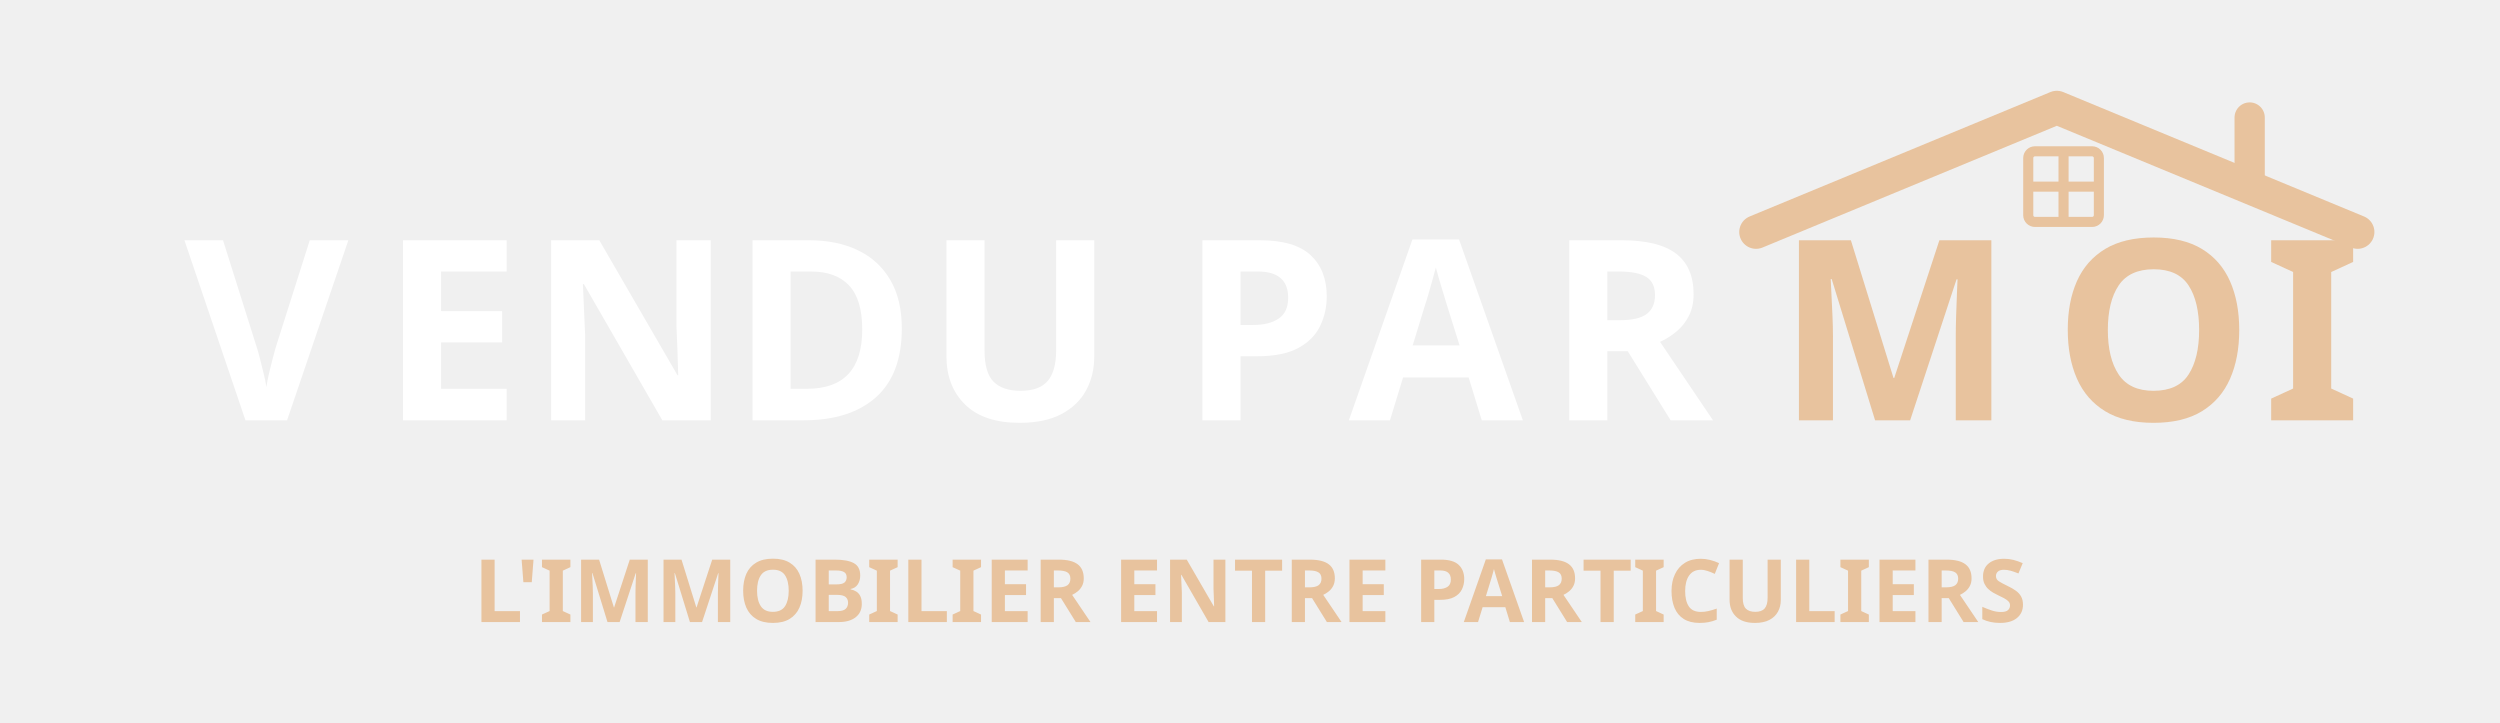
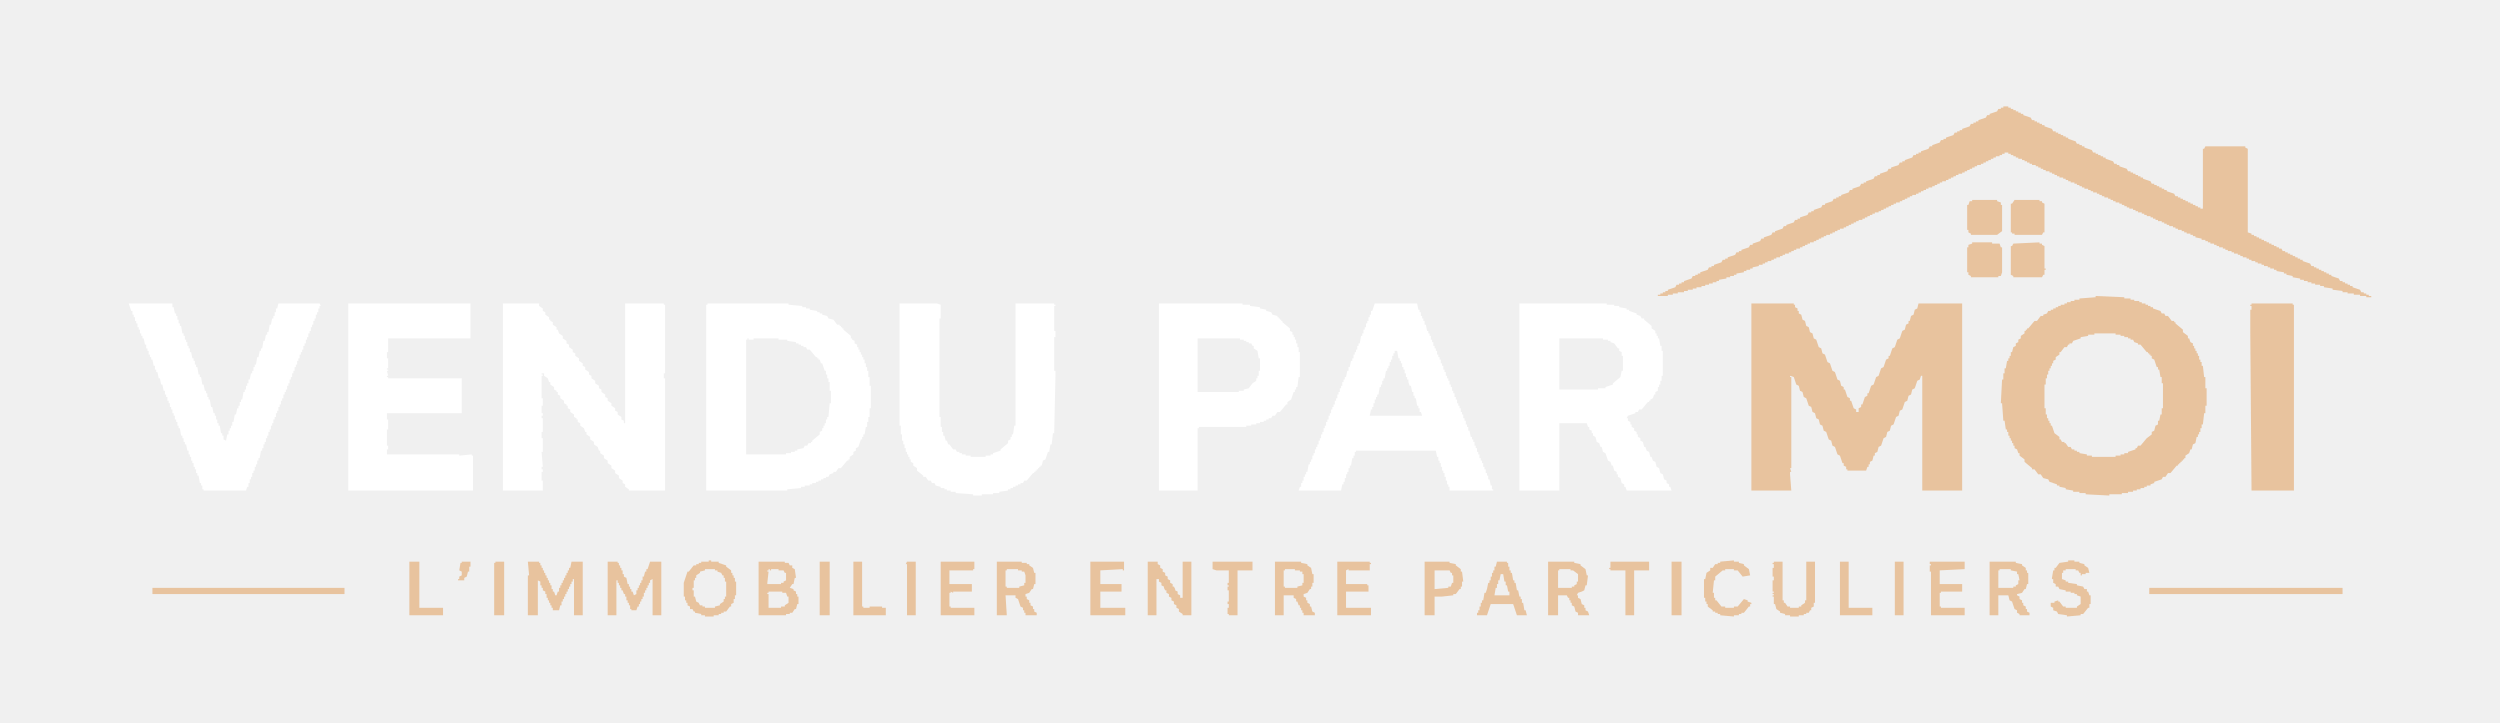
<svg xmlns="http://www.w3.org/2000/svg" width="1487" height="430" viewBox="0 0 1487 430">
-   <text x="109.7" y="250" font-family="Poppins, sans-serif" font-weight="700" font-size="150" fill="#FFFFFF" xml:space="preserve">V</text>
-   <text x="226.2" y="250" font-family="Poppins, sans-serif" font-weight="700" font-size="150" fill="#FFFFFF" xml:space="preserve">E</text>
-   <text x="314.3" y="250" font-family="Poppins, sans-serif" font-weight="700" font-size="150" fill="#FFFFFF" xml:space="preserve">N</text>
-   <text x="434.1" y="250" font-family="Poppins, sans-serif" font-weight="700" font-size="150" fill="#FFFFFF" xml:space="preserve">D</text>
-   <text x="550.2" y="250" font-family="Poppins, sans-serif" font-weight="700" font-size="150" fill="#FFFFFF" xml:space="preserve">U</text>
-   <text x="662.9" y="250" font-family="Poppins, sans-serif" font-weight="700" font-size="150" fill="#FFFFFF" xml:space="preserve"> </text>
-   <text x="701.7" y="250" font-family="Poppins, sans-serif" font-weight="700" font-size="150" fill="#FFFFFF" xml:space="preserve">P</text>
-   <text x="802.3" y="250" font-family="Poppins, sans-serif" font-weight="700" font-size="150" fill="#FFFFFF" xml:space="preserve">A</text>
-   <text x="919.9" y="250" font-family="Poppins, sans-serif" font-weight="700" font-size="150" fill="#FFFFFF" xml:space="preserve">R</text>
-   <text x="1024.7" y="250" font-family="Poppins, sans-serif" font-weight="700" font-size="150" fill="#FFFFFF" xml:space="preserve"> </text>
-   <text x="1056.5" y="250" font-family="Poppins, sans-serif" font-weight="700" font-size="150" fill="#E8C39E" xml:space="preserve">M</text>
-   <text x="1221.2" y="250" font-family="Poppins, sans-serif" font-weight="700" font-size="150" fill="#E8C39E" xml:space="preserve">O</text>
-   <text x="1346.1" y="250" font-family="Poppins, sans-serif" font-weight="700" font-size="150" fill="#E8C39E" xml:space="preserve">I</text>
-   <path d="M 1044.5 138 L 1223.4 64 L 1402.3 138" fill="none" stroke="#E8C39E" stroke-width="20" stroke-linecap="round" stroke-linejoin="round" />
-   <line x1="1338.1" y1="109.9" x2="1338.1" y2="69.9" stroke="#E8C39E" stroke-width="18" stroke-linecap="round" />
-   <g stroke="#E8C39E" stroke-width="6" fill="none" stroke-linejoin="round">
-     <rect x="1206.4" y="90" width="42" height="42" rx="4" />
-     <line x1="1227.4" y1="90" x2="1227.4" y2="132" />
-     <line x1="1206.4" y1="111.0" x2="1248.4" y2="111.0" />
+   <g transform="translate(74.35 61.0658) scale(0.7418514) translate(-183.0 -116.0)">
+     <path fill="#FFFFFF" fill-rule="evenodd" d="M486,393 486,277 515,277 515,279 518,281 518,283 520,284 520,286 523,288 523,290 524,290 524,291 526,292 526,294 529,296 529,298 530,298 531,301 534,303 534,305 537,307 537,309 539,310 539,312 542,314 542,316 544,317 544,319 547,321 547,323 550,325 550,327 552,328 552,330 555,332 555,334 557,335 557,337 560,339 560,341 563,343 563,345 565,346 565,348 568,350 568,352 570,353 570,355 573,357 573,359 576,361 576,363 578,364 578,366 581,368 581,370 583,371 583,373 584,373 584,277 615,277 615,278 616,278 616,318 616,333 615,333 615,337 616,337 616,427 587,427 587,426 584,424 584,422 582,421 582,419 579,417 579,415 576,413 576,411 573,409 573,407 570,405 570,403 567,401 567,399 564,397 564,395 563,395 562,392 559,390 559,388 556,386 556,384 553,382 553,380 552,380 551,377 548,375 548,373 546,372 546,370 545,370 545,369 543,368 543,366 540,364 540,362 538,361 538,359 537,359 537,358 535,357 535,355 532,353 532,351 530,350 530,348 529,348 529,347 527,346 527,344 524,342 524,340 523,340 522,337 519,335 519,333 517,333 517,334 518,334 518,335 517,335 517,353 518,353 518,359 517,359 517,365 518,365 518,367 517,367 517,369 518,369 518,380 517,380 517,385 518,385 518,396 517,396 518,408 517,408 517,410 518,410 518,412 517,412 517,419 518,419 518,427 486,427 486,393ZM929,336 928,381 927,381 926,390 925,390 924,396 923,396 921,402 919,403 918,407 917,407 917,408 916,408 916,409 915,409 915,410 914,410 914,411 913,411 913,412 912,412 912,413 911,413 906,419 904,419 903,421 901,421 901,422 899,422 899,423 897,423 897,424 895,424 895,425 893,425 893,426 891,426 891,427 884,428 884,429 879,429 879,430 870,430 870,431 863,431 863,430 849,429 849,428 845,428 845,427 842,427 842,426 840,426 840,425 837,425 837,424 833,423 832,421 830,421 829,419 827,419 825,416 823,416 823,415 818,411 818,409 815,407 815,405 813,404 813,402 812,402 812,400 811,400 811,398 810,398 810,396 809,396 809,393 808,393 808,390 807,390 807,387 806,387 806,382 805,382 805,375 804,375 804,277 834,277 837,278 837,289 836,289 836,368 837,368 837,376 838,376 838,380 839,380 839,383 840,383 841,387 842,387 843,390 844,390 847,394 849,394 850,396 852,396 852,397 854,397 854,398 857,398 857,399 861,399 861,400 873,400 873,399 877,399 877,398 879,398 879,397 885,395 885,394 891,389 891,387 893,386 893,384 894,384 894,382 895,382 896,375 897,375 897,277 928,277 928,278 929,278 929,279 928,279 928,299 929,299 929,304 928,304 928,331 929,331 929,336ZM303,284 304,284 304,281 305,281 306,277 339,277 340,279 339,279 339,281 338,281 338,284 337,284 337,286 336,286 336,289 335,289 335,291 334,291 334,294 333,294 333,296 332,296 332,299 331,299 331,301 330,301 330,304 329,304 329,306 328,306 328,309 327,309 327,311 326,311 326,314 325,314 325,316 324,316 324,318 323,318 323,321 322,321 322,323 321,323 321,326 320,326 320,328 319,328 319,331 318,331 318,333 317,333 317,336 316,336 316,338 315,338 315,341 314,341 314,343 313,343 313,346 312,346 312,348 311,348 311,350 310,350 310,353 309,353 309,355 308,355 308,358 307,358 307,360 306,360 306,363 305,363 305,365 304,365 304,368 303,368 303,370 302,370 302,373 301,373 301,375 300,375 300,378 299,378 299,380 298,380 298,383 297,383 297,385 296,385 296,388 295,388 295,390 294,390 294,393 293,393 293,395 292,395 291,401 290,401 290,403 289,403 289,406 288,406 288,408 287,408 287,411 286,411 286,413 285,413 285,416 284,416 284,418 283,418 283,421 282,421 282,424 281,424 280,427 246,427 246,426 245,426 245,423 244,423 244,421 243,421 242,415 241,415 241,413 240,413 240,410 239,410 239,408 238,408 238,405 237,405 237,403 236,403 236,400 235,400 235,398 234,398 234,395 233,395 232,390 231,390 231,388 230,388 230,385 229,385 229,383 228,383 227,377 226,377 226,375 225,375 225,372 224,372 224,370 223,370 223,367 222,367 222,365 221,365 221,362 220,362 220,360 219,360 219,357 218,357 218,355 217,355 217,352 216,352 216,350 215,350 215,347 214,347 213,342 212,342 211,337 210,337 209,332 208,332 208,330 207,330 207,327 206,327 205,322 204,322 204,320 203,320 203,318 202,318 202,315 201,315 201,313 200,313 200,310 199,310 198,305 197,305 197,303 196,303 196,301 195,301 195,298 194,298 194,296 193,296 193,293 192,293 192,291 191,291 191,288 190,288 190,286 189,286 189,283 188,283 186,277 221,277 221,280 222,280 223,285 224,285 224,287 225,287 225,290 226,290 226,293 227,293 227,295 228,295 229,301 230,301 230,303 231,303 231,306 232,306 232,308 233,308 233,311 234,311 234,313 235,313 235,316 236,316 237,321 238,321 238,323 239,323 239,326 240,326 240,328 241,328 242,334 243,334 243,336 244,336 245,342 246,342 247,347 248,347 248,349 249,349 249,352 250,352 250,354 251,354 252,360 253,360 254,365 255,365 255,367 256,367 256,370 257,370 257,373 258,373 258,375 259,375 260,381 261,381 261,383 262,383 262,386 264,387 265,382 266,382 266,379 267,379 267,377 268,377 268,375 269,375 269,372 270,372 271,366 272,366 273,361 274,361 274,359 275,359 275,356 276,356 276,354 277,354 278,348 279,348 279,346 280,346 280,343 281,343 281,341 282,341 282,338 283,338 284,333 285,333 285,331 286,331 286,328 287,328 287,326 288,326 289,320 290,320 291,315 292,315 292,313 293,313 294,307 295,307 296,302 297,302 297,300 298,300 299,294 300,294 301,289 302,289 302,287 303,287 303,284ZM740,285 742,285 742,286 746,287 747,289 751,290 754,294 756,294 756,295 757,295 757,296 758,296 758,297 759,297 759,298 765,303 765,305 766,305 766,306 768,307 768,309 770,310 770,312 771,312 771,314 772,314 772,316 773,316 773,318 774,318 774,320 775,320 775,322 776,322 776,325 777,325 777,328 778,328 778,331 779,331 779,336 780,336 780,343 781,343 781,361 780,361 780,368 779,368 779,372 778,372 778,376 777,376 776,382 775,382 775,384 774,384 774,386 773,386 771,392 769,393 769,395 767,396 767,398 764,400 764,402 763,402 763,403 762,403 757,409 755,409 753,412 751,412 751,413 748,414 747,416 745,416 745,417 743,417 743,418 741,418 741,419 739,419 739,420 737,420 737,421 734,421 734,422 732,422 732,423 728,423 728,424 725,424 725,425 714,426 714,427 682,427 649,427 649,278 650,278 650,277 715,277 715,278 726,279 726,280 729,280 729,281 732,281 732,282 738,283 738,284 740,284 740,285ZM749,348 749,347 748,347 748,340 747,340 747,337 746,337 746,334 745,334 745,331 744,331 742,325 741,325 740,322 739,322 739,321 738,321 738,320 737,320 732,314 730,314 729,312 727,312 727,311 725,311 725,310 723,310 723,309 721,309 721,308 714,307 714,306 707,306 707,305 687,305 687,306 683,306 683,305 682,305 682,306 681,306 681,354 681,398 713,398 713,397 717,397 717,396 720,396 720,395 722,395 722,394 727,393 728,391 730,391 731,389 733,389 733,388 734,388 734,387 740,382 740,380 742,379 742,377 743,377 743,375 744,375 744,373 745,373 745,370 746,370 746,368 747,368 748,357 749,357 749,348ZM413,398 451,398 451,399 461,398 461,399 462,399 462,427 362,427 362,277 415,277 460,277 460,305 394,305 394,316 393,316 393,321 394,321 394,329 393,329 393,330 394,330 394,331 393,331 394,335 393,335 393,336 394,336 394,337 453,337 453,365 393,365 393,370 394,370 394,378 393,378 393,391 394,391 394,394 393,394 393,398 413,398ZM1012,303 1012,277 1079,277 1079,278 1085,278 1085,279 1093,280 1093,281 1098,282 1098,283 1102,284 1103,286 1107,287 1107,288 1108,288 1108,289 1109,289 1109,290 1110,290 1110,291 1111,291 1111,292 1117,297 1117,299 1119,300 1119,302 1120,302 1120,304 1121,304 1121,306 1122,306 1122,309 1123,309 1123,312 1124,312 1124,316 1125,316 1125,336 1124,336 1123,344 1122,344 1122,346 1121,346 1121,348 1120,348 1118,354 1115,356 1115,358 1114,358 1109,364 1107,364 1105,367 1103,367 1102,369 1100,369 1100,370 1098,370 1098,371 1096,371 1096,372 1093,372 1093,373 1090,373 1090,374 1086,374 1086,375 1082,375 1082,376 1044,376 1044,377 1043,377 1043,427 1012,427 1012,303ZM1406,354 1406,355 1405,355 1405,356 1404,356 1399,362 1397,362 1396,364 1394,364 1394,365 1388,367 1387,369 1388,369 1388,371 1390,372 1390,374 1391,374 1391,376 1393,377 1393,379 1395,380 1395,382 1396,382 1396,384 1398,385 1398,387 1400,388 1401,392 1402,392 1403,395 1405,396 1406,400 1407,400 1408,403 1410,404 1411,408 1413,409 1414,413 1416,414 1417,418 1419,419 1419,421 1421,422 1421,424 1422,424 1423,427 1387,427 1386,424 1385,424 1385,422 1383,421 1382,417 1380,416 1380,414 1379,414 1379,412 1377,411 1376,407 1375,407 1374,404 1372,403 1370,397 1368,396 1367,392 1366,392 1365,389 1363,388 1362,384 1360,383 1360,381 1359,381 1359,379 1357,378 1357,376 1356,376 1355,373 1333,373 1333,427 1304,427 1301,427 1301,277 1371,277 1371,278 1377,278 1377,279 1381,279 1381,280 1387,281 1387,282 1389,282 1389,283 1395,285 1395,286 1398,287 1399,289 1401,289 1401,290 1407,295 1407,297 1410,299 1410,301 1411,301 1411,303 1412,303 1412,305 1413,305 1414,311 1415,311 1415,315 1416,315 1416,335 1415,335 1415,339 1414,339 1414,342 1413,342 1413,344 1412,344 1412,347 1410,348 1410,350 1409,350 1408,353 1406,354ZM1263,427 1245,427 1245,424 1244,424 1244,422 1243,422 1243,419 1242,419 1242,416 1241,416 1241,413 1240,413 1240,411 1239,411 1239,408 1238,408 1238,405 1237,405 1237,403 1236,403 1236,400 1235,400 1234,395 1170,395 1170,396 1169,396 1169,399 1168,399 1168,401 1167,401 1166,407 1165,407 1165,409 1164,409 1164,412 1163,412 1163,414 1162,414 1162,417 1161,417 1161,420 1160,420 1160,422 1159,422 1158,427 1124,427 1125,424 1126,424 1126,421 1127,421 1127,419 1128,419 1128,416 1129,416 1129,414 1130,414 1130,412 1131,412 1132,406 1133,406 1133,404 1134,404 1134,402 1135,402 1135,399 1136,399 1136,397 1137,397 1137,394 1138,394 1138,392 1139,392 1139,390 1140,390 1140,387 1141,387 1141,385 1142,385 1142,382 1143,382 1143,380 1144,380 1144,377 1145,377 1145,375 1146,375 1146,372 1147,372 1147,370 1148,370 1148,367 1149,367 1149,365 1150,365 1150,362 1151,362 1151,360 1152,360 1152,358 1153,358 1153,355 1154,355 1154,353 1155,353 1155,350 1156,350 1156,348 1157,348 1157,345 1158,345 1158,343 1159,343 1159,340 1160,340 1160,338 1161,338 1161,336 1162,336 1163,331 1164,331 1164,328 1165,328 1166,323 1167,323 1167,321 1168,321 1168,318 1169,318 1169,316 1170,316 1170,314 1171,314 1171,311 1172,311 1172,309 1173,309 1174,303 1175,303 1175,301 1176,301 1176,298 1177,298 1177,296 1178,296 1178,293 1179,293 1179,291 1180,291 1180,288 1181,288 1181,286 1182,286 1182,283 1183,283 1185,277 1219,277 1220,282 1221,282 1221,284 1222,284 1222,287 1223,287 1223,289 1224,289 1224,291 1225,291 1225,294 1226,294 1227,299 1228,299 1228,301 1229,301 1229,303 1230,303 1230,306 1231,306 1231,308 1232,308 1232,311 1233,311 1233,313 1234,313 1234,315 1235,315 1235,318 1236,318 1236,320 1237,320 1237,322 1238,322 1238,325 1239,325 1239,327 1240,327 1240,330 1241,330 1241,332 1242,332 1242,335 1243,335 1243,337 1244,337 1244,339 1245,339 1245,342 1246,342 1246,344 1247,344 1247,347 1248,347 1248,349 1249,349 1249,352 1250,352 1250,354 1251,354 1251,357 1252,357 1252,359 1253,359 1253,361 1254,361 1254,364 1255,364 1255,366 1256,366 1256,369 1257,369 1257,371 1258,371 1258,374 1259,374 1259,376 1260,376 1260,379 1261,379 1262,384 1263,384 1263,386 1264,386 1264,388 1265,388 1265,391 1266,391 1266,393 1267,393 1267,396 1268,396 1268,398 1269,398 1269,401 1270,401 1270,403 1271,403 1271,405 1272,405 1272,408 1273,408 1273,410 1274,410 1274,413 1275,413 1275,415 1276,415 1276,418 1277,418 1278,423 1279,423 1279,426 1280,426 1280,427 1263,427ZM1336,346 1364,346 1364,345 1370,345 1370,344 1376,342 1376,341 1382,336 1383,331 1384,331 1384,319 1383,319 1383,316 1381,315 1381,313 1380,313 1377,309 1374,308 1374,307 1372,307 1372,306 1368,306 1368,305 1333,305 1333,346 1336,346ZM1212,340 1212,338 1211,338 1211,336 1210,336 1210,333 1209,333 1209,330 1208,330 1208,328 1207,328 1207,325 1206,325 1206,323 1205,323 1205,321 1204,321 1203,315 1201,315 1201,317 1200,317 1200,319 1199,319 1199,322 1198,322 1198,324 1197,324 1197,327 1196,327 1196,329 1195,329 1195,331 1194,331 1193,337 1192,337 1192,339 1191,339 1191,342 1190,342 1190,344 1189,344 1188,350 1187,350 1187,352 1186,352 1186,354 1185,354 1185,357 1184,357 1184,360 1183,360 1183,362 1182,362 1181,367 1223,367 1222,364 1221,364 1221,361 1220,361 1220,359 1219,359 1218,353 1217,353 1217,351 1216,351 1216,348 1215,348 1214,343 1213,343 1212,340ZM1043,306 1043,348 1076,348 1076,347 1080,347 1080,346 1084,345 1087,341 1090,339 1090,337 1091,337 1091,335 1092,335 1092,331 1093,331 1093,321 1092,321 1091,315 1088,313 1088,311 1087,311 1086,309 1084,309 1084,308 1082,308 1082,307 1080,307 1080,306 1077,306 1077,305 1043,305 1043,306Z" />
+     <path fill="#E8C39E" fill-rule="evenodd" d="M245,510 205,510 205,505 319,505 359,505 359,510 245,510ZM1380,484 1405,484 1405,491 1393,491 1393,522 1393,527 1386,527 1386,491 1374,491 1374,490 1373,490 1373,489 1374,489 1374,484 1380,484ZM1118,484 1126,484 1126,485 1131,486 1131,487 1134,489 1135,494 1136,494 1136,501 1135,501 1135,504 1134,504 1134,506 1133,506 1131,509 1128,510 1128,512 1130,513 1130,515 1131,515 1131,517 1133,518 1133,520 1134,520 1135,524 1137,525 1137,527 1128,527 1128,525 1127,525 1127,523 1126,523 1126,521 1125,521 1125,519 1124,519 1123,516 1122,516 1122,514 1120,513 1120,511 1112,511 1112,527 1105,527 1105,484 1118,484ZM856,484 864,484 864,490 863,490 863,491 844,491 844,502 862,502 862,508 847,508 847,509 845,508 845,509 844,509 844,520 845,520 845,521 850,521 864,521 864,527 837,527 837,484 856,484ZM1849,182 1849,153 1850,153 1851,151 1883,151 1883,152 1885,153 1885,220 1888,221 1888,222 1890,222 1890,223 1892,223 1892,224 1894,224 1894,225 1896,225 1896,226 1898,226 1898,227 1900,227 1900,228 1902,228 1902,229 1904,229 1904,230 1906,230 1906,231 1908,231 1908,232 1910,232 1910,233 1912,233 1913,235 1915,235 1915,236 1917,236 1917,237 1919,237 1919,238 1921,238 1921,239 1923,239 1923,240 1925,240 1925,241 1927,241 1927,242 1929,242 1929,243 1935,245 1936,247 1938,247 1938,248 1940,248 1940,249 1942,249 1942,250 1944,250 1944,251 1946,251 1946,252 1948,252 1948,253 1950,253 1950,254 1952,254 1952,255 1958,257 1959,259 1961,259 1961,260 1963,260 1963,261 1965,261 1965,262 1967,262 1967,263 1969,263 1969,264 1975,266 1976,268 1978,268 1978,269 1980,269 1980,270 1982,270 1982,271 1984,271 1984,272 1980,272 1980,271 1975,271 1975,270 1970,270 1970,269 1965,269 1965,268 1961,268 1961,267 1953,266 1953,265 1946,264 1946,263 1943,263 1943,262 1939,262 1939,261 1936,261 1936,260 1933,260 1933,259 1930,259 1930,258 1927,258 1927,257 1921,256 1921,255 1916,254 1916,253 1914,253 1914,252 1908,251 1908,250 1906,250 1906,249 1903,249 1903,248 1901,248 1901,247 1898,247 1898,246 1896,246 1896,245 1893,245 1893,244 1891,244 1891,243 1888,243 1888,242 1886,242 1886,241 1884,241 1884,240 1881,240 1881,239 1879,239 1879,238 1877,238 1877,237 1874,237 1874,236 1872,236 1872,235 1869,235 1869,234 1867,234 1867,233 1865,233 1865,232 1862,232 1862,231 1860,231 1860,230 1858,230 1858,229 1855,229 1855,228 1853,228 1853,227 1851,227 1851,226 1848,226 1848,225 1843,224 1843,223 1841,223 1841,222 1839,222 1839,221 1836,221 1836,220 1834,220 1834,219 1832,219 1832,218 1829,218 1829,217 1827,217 1827,216 1825,216 1825,215 1822,215 1822,214 1820,214 1820,213 1818,213 1818,212 1816,212 1816,211 1813,211 1813,210 1811,210 1811,209 1809,209 1809,208 1807,208 1807,207 1804,207 1804,206 1802,206 1802,205 1800,205 1800,204 1797,204 1797,203 1795,203 1795,202 1793,202 1793,201 1790,201 1790,200 1788,200 1788,199 1786,199 1786,198 1784,198 1784,197 1782,197 1782,196 1779,196 1779,195 1777,195 1777,194 1775,194 1775,193 1773,193 1773,192 1770,192 1770,191 1768,191 1768,190 1766,190 1766,189 1764,189 1764,188 1761,188 1761,187 1759,187 1759,186 1757,186 1757,185 1754,185 1754,184 1752,184 1752,183 1750,183 1750,182 1748,182 1748,181 1746,181 1746,180 1743,180 1743,179 1741,179 1741,178 1739,178 1739,177 1737,177 1737,176 1734,176 1734,175 1732,175 1732,174 1730,174 1730,173 1728,173 1728,172 1726,172 1726,171 1723,171 1723,170 1721,170 1721,169 1719,169 1719,168 1717,168 1717,167 1715,167 1715,166 1712,166 1712,165 1710,165 1710,164 1708,164 1708,163 1706,163 1706,162 1704,162 1704,161 1701,161 1701,160 1699,160 1699,159 1697,159 1697,158 1695,158 1695,157 1693,157 1693,156 1690,156 1690,157 1688,157 1688,158 1686,158 1686,159 1683,159 1683,160 1681,160 1681,161 1679,161 1679,162 1677,162 1677,163 1675,163 1675,164 1673,164 1673,165 1671,165 1671,166 1668,166 1668,167 1666,167 1666,168 1664,168 1664,169 1662,169 1662,170 1660,170 1660,171 1658,171 1658,172 1656,172 1656,173 1653,173 1653,174 1651,174 1651,175 1649,175 1649,176 1647,176 1647,177 1645,177 1645,178 1643,178 1643,179 1640,179 1640,180 1638,180 1638,181 1636,181 1636,182 1634,182 1634,183 1632,183 1632,184 1629,184 1629,185 1627,185 1627,186 1625,186 1625,187 1623,187 1623,188 1621,188 1621,189 1619,189 1619,190 1616,190 1616,191 1614,191 1614,192 1612,192 1612,193 1610,193 1610,194 1608,194 1608,195 1606,195 1606,196 1603,196 1603,197 1601,197 1601,198 1599,198 1599,199 1597,199 1597,200 1595,200 1595,201 1593,201 1593,202 1591,202 1591,203 1589,203 1589,204 1586,204 1586,205 1584,205 1584,206 1582,206 1582,207 1580,207 1580,208 1578,208 1578,209 1576,209 1576,210 1573,210 1573,211 1571,211 1571,212 1569,212 1569,213 1567,213 1567,214 1565,214 1565,215 1563,215 1563,216 1561,216 1561,217 1558,217 1558,218 1556,218 1556,219 1554,219 1554,220 1552,220 1552,221 1550,221 1550,222 1547,222 1547,223 1545,223 1545,224 1543,224 1543,225 1541,225 1541,226 1539,226 1539,227 1537,227 1537,228 1534,228 1534,229 1532,229 1532,230 1530,230 1530,231 1528,231 1528,232 1526,232 1526,233 1523,233 1523,234 1521,234 1521,235 1519,235 1519,236 1517,236 1517,237 1514,237 1514,238 1512,238 1512,239 1510,239 1510,240 1507,240 1507,241 1505,241 1505,242 1503,242 1503,243 1500,243 1500,244 1498,244 1498,245 1496,245 1496,246 1493,246 1493,247 1488,248 1488,249 1486,249 1486,250 1483,250 1483,251 1481,251 1481,252 1475,253 1475,254 1473,254 1473,255 1470,255 1470,256 1467,256 1467,257 1461,258 1461,259 1459,259 1459,260 1456,260 1456,261 1453,261 1453,262 1450,262 1450,263 1447,263 1447,264 1443,264 1443,265 1440,265 1440,266 1436,266 1436,267 1433,267 1433,268 1428,268 1428,269 1424,269 1424,270 1420,270 1420,271 1412,271 1412,270 1414,270 1414,269 1416,269 1416,268 1418,268 1418,267 1420,267 1420,266 1426,264 1427,262 1429,262 1429,261 1431,261 1431,260 1433,260 1433,259 1439,257 1440,255 1442,255 1442,254 1444,254 1444,253 1446,253 1446,252 1452,250 1453,248 1455,248 1455,247 1457,247 1457,246 1463,244 1464,242 1466,242 1466,241 1468,241 1468,240 1474,238 1475,236 1477,236 1477,235 1479,235 1479,234 1485,232 1486,230 1488,230 1488,229 1494,227 1495,225 1497,225 1497,224 1503,222 1504,220 1506,220 1506,219 1512,217 1513,215 1515,215 1515,214 1521,212 1522,210 1524,210 1524,209 1526,209 1526,208 1532,206 1533,204 1535,204 1535,203 1537,203 1537,202 1543,200 1544,198 1546,198 1546,197 1552,195 1553,193 1555,193 1555,192 1557,192 1557,191 1559,191 1559,190 1565,188 1566,186 1568,186 1568,185 1574,183 1575,181 1577,181 1577,180 1579,180 1579,179 1585,177 1586,175 1588,175 1588,174 1590,174 1590,173 1596,171 1597,169 1599,169 1599,168 1605,166 1606,164 1608,164 1608,163 1610,163 1610,162 1616,160 1617,158 1619,158 1619,157 1621,157 1621,156 1623,156 1623,155 1629,153 1630,151 1632,151 1632,150 1638,148 1639,146 1641,146 1641,145 1643,145 1643,144 1649,142 1650,140 1652,140 1652,139 1654,139 1654,138 1656,138 1656,137 1662,135 1663,133 1665,133 1665,132 1667,132 1667,131 1669,131 1669,130 1675,128 1676,126 1678,126 1678,125 1684,123 1685,121 1687,121 1687,120 1689,120 1689,119 1693,119 1693,120 1695,120 1695,121 1697,121 1697,122 1699,122 1699,123 1701,123 1701,124 1703,124 1703,125 1705,125 1705,126 1711,128 1712,130 1714,130 1714,131 1716,131 1716,132 1718,132 1718,133 1720,133 1720,134 1722,134 1722,135 1728,137 1729,139 1731,139 1731,140 1733,140 1733,141 1735,141 1735,142 1737,142 1737,143 1739,143 1739,144 1741,144 1741,145 1747,147 1748,149 1750,149 1750,150 1752,150 1752,151 1754,151 1754,152 1760,154 1761,156 1763,156 1763,157 1765,157 1765,158 1767,158 1767,159 1769,159 1769,160 1771,160 1771,161 1777,163 1778,165 1780,165 1780,166 1782,166 1782,167 1788,169 1789,171 1791,171 1791,172 1793,172 1793,173 1795,173 1795,174 1797,174 1797,175 1799,175 1799,176 1801,176 1801,177 1807,179 1808,181 1810,181 1810,182 1812,182 1812,183 1814,183 1814,184 1816,184 1816,185 1818,185 1818,186 1820,186 1820,187 1826,189 1827,191 1829,191 1829,192 1831,192 1831,193 1833,193 1833,194 1835,194 1835,195 1837,195 1837,196 1839,196 1839,197 1841,197 1841,198 1843,198 1843,199 1845,199 1845,200 1847,200 1847,201 1849,201 1849,182ZM810,490 810,486 809,486 810,484 817,484 817,520 817,527 810,527 810,490ZM1656,315 1656,427 1624,427 1624,335 1623,335 1622,338 1620,339 1618,345 1616,346 1615,350 1613,351 1612,355 1610,356 1608,362 1606,363 1605,367 1603,368 1601,374 1599,375 1598,379 1596,380 1595,384 1593,385 1591,391 1589,392 1588,396 1586,397 1586,399 1585,399 1584,403 1582,404 1582,406 1581,406 1581,408 1580,408 1579,411 1564,411 1564,410 1563,410 1563,408 1561,407 1561,405 1560,405 1558,399 1556,398 1554,392 1552,391 1551,387 1549,386 1547,380 1545,379 1544,375 1542,374 1541,370 1539,369 1538,365 1536,364 1535,360 1533,359 1531,353 1529,352 1528,348 1526,347 1525,343 1523,342 1521,336 1518,335 1518,336 1519,336 1519,409 1518,409 1519,412 1518,412 1518,414 1519,427 1487,427 1487,277 1521,277 1521,278 1522,278 1522,280 1524,281 1524,283 1525,283 1525,285 1527,286 1528,290 1530,291 1531,295 1533,296 1534,300 1536,301 1537,305 1539,306 1541,312 1543,313 1544,317 1546,318 1548,324 1550,325 1552,331 1554,332 1556,338 1558,339 1559,343 1561,344 1561,346 1562,346 1564,352 1566,353 1566,355 1567,355 1569,361 1571,362 1571,364 1573,364 1573,361 1575,360 1575,358 1576,358 1578,352 1580,351 1580,349 1581,349 1583,343 1585,342 1587,336 1589,335 1591,329 1593,328 1595,322 1597,321 1597,319 1598,319 1600,313 1602,312 1604,306 1606,305 1608,299 1610,298 1611,294 1613,293 1613,291 1614,291 1615,287 1617,286 1618,282 1620,281 1621,277 1656,277 1656,315ZM479,511 479,485 480,485 480,484 487,484 487,500 487,527 479,527 479,511ZM1155,501 1155,484 1181,484 1181,485 1182,485 1182,486 1181,486 1181,491 1164,491 1164,490 1162,491 1162,502 1179,502 1179,503 1180,503 1180,508 1179,508 1162,508 1162,521 1182,521 1182,527 1155,527 1155,501ZM631,501 634,492 635,492 639,487 641,487 641,486 643,486 643,485 645,485 645,484 651,484 651,483 653,483 653,484 659,484 659,485 665,487 665,488 669,491 669,493 670,493 670,495 671,495 671,497 672,497 672,500 673,500 673,510 673,511 672,511 672,514 671,514 671,517 669,518 669,520 668,520 665,524 663,524 663,525 661,525 661,526 659,526 659,527 655,527 655,528 648,528 648,527 645,527 645,526 640,525 640,524 639,524 638,522 636,522 636,520 634,519 634,517 633,517 633,515 632,515 632,512 631,512 631,501ZM1837,305 1838,305 1839,308 1841,309 1841,311 1842,311 1842,313 1843,313 1843,315 1844,315 1844,317 1845,317 1845,319 1846,319 1846,322 1847,322 1847,324 1848,324 1848,327 1849,327 1850,336 1851,336 1851,345 1852,345 1852,359 1851,359 1851,365 1850,365 1849,374 1848,374 1848,377 1847,377 1847,380 1846,380 1846,382 1845,382 1845,384 1844,384 1843,389 1841,390 1840,394 1839,394 1838,397 1835,399 1835,401 1834,401 1834,402 1833,402 1833,403 1832,403 1832,404 1831,404 1831,405 1830,405 1830,406 1829,406 1829,407 1828,407 1823,413 1821,413 1819,416 1817,416 1816,418 1810,420 1810,421 1807,422 1807,423 1804,423 1804,424 1802,424 1802,425 1799,425 1799,426 1796,426 1796,427 1793,427 1793,428 1789,428 1789,429 1784,429 1784,430 1774,430 1774,431 1755,430 1755,429 1750,429 1750,428 1745,428 1745,427 1739,426 1739,425 1734,424 1734,423 1732,423 1732,422 1726,420 1725,418 1721,417 1719,414 1717,414 1714,410 1712,410 1712,409 1706,404 1706,402 1702,399 1702,397 1701,397 1700,394 1698,393 1698,391 1697,391 1697,389 1696,389 1696,387 1695,387 1695,385 1694,385 1694,383 1693,383 1693,380 1692,380 1692,378 1691,378 1690,371 1689,371 1688,357 1687,357 1688,338 1689,338 1689,333 1690,333 1690,329 1691,329 1692,323 1693,323 1693,321 1694,321 1694,319 1695,319 1695,316 1696,316 1697,312 1699,311 1699,309 1701,308 1701,306 1703,305 1703,303 1706,301 1706,299 1707,299 1707,298 1708,298 1708,297 1709,297 1714,291 1716,291 1719,287 1721,287 1721,286 1724,285 1725,283 1727,283 1727,282 1729,282 1729,281 1731,281 1731,280 1733,280 1733,279 1735,279 1735,278 1738,278 1738,277 1740,277 1740,276 1743,276 1743,275 1746,275 1746,274 1750,274 1750,273 1763,272 1763,271 1786,272 1786,273 1791,273 1791,274 1794,274 1794,275 1798,275 1798,276 1800,276 1800,277 1803,277 1803,278 1805,278 1805,279 1807,279 1807,280 1809,280 1809,281 1815,283 1816,285 1818,285 1819,287 1821,287 1824,291 1826,291 1826,292 1827,292 1827,293 1833,298 1833,300 1837,303 1837,305ZM982,505 982,508 965,508 965,521 985,521 985,527 957,527 957,506 957,484 984,484 984,491 983,491 983,490 965,491 965,502 982,502 982,505ZM428,521 438,521 438,527 411,527 411,500 411,484 419,484 419,521 428,521ZM900,517 899,514 897,513 897,511 889,511 890,527 882,527 882,484 897,484 902,484 902,485 906,485 906,486 908,486 908,487 911,489 912,493 913,493 913,502 912,502 911,506 910,506 908,509 905,510 905,512 906,512 906,514 908,515 908,517 909,517 909,519 911,520 911,522 912,522 912,524 914,525 914,527 905,527 905,525 904,525 904,523 903,523 903,521 901,520 900,517ZM1239,512 1233,512 1233,527 1225,527 1225,484 1227,484 1245,484 1245,485 1250,486 1250,487 1254,490 1254,492 1255,492 1256,500 1255,500 1255,504 1254,504 1254,506 1253,506 1250,510 1248,510 1248,511 1239,512ZM1695,199 1695,197 1696,197 1698,194 1718,194 1718,195 1720,195 1720,196 1722,197 1722,217 1722,220 1721,220 1720,222 1698,222 1698,221 1696,221 1696,220 1695,220 1695,199ZM715,512 714,512 713,509 710,509 710,508 699,508 699,509 698,509 698,510 699,510 699,516 699,521 709,521 709,520 712,520 712,519 715,517 715,512ZM1728,497 1729,491 1730,491 1730,489 1731,489 1734,485 1741,484 1741,483 1746,483 1746,484 1750,484 1750,485 1754,486 1754,487 1757,489 1758,493 1755,493 1755,494 1752,494 1752,495 1751,495 1751,493 1750,493 1749,491 1747,491 1747,490 1739,490 1739,491 1737,491 1737,493 1736,493 1736,498 1739,499 1739,500 1741,500 1741,501 1748,502 1748,503 1753,504 1754,506 1756,506 1756,508 1757,508 1758,511 1759,511 1759,517 1759,518 1758,518 1758,521 1757,521 1753,526 1751,526 1751,527 1740,528 1740,527 1733,526 1732,524 1729,523 1729,521 1727,520 1727,517 1730,517 1730,516 1733,515 1733,516 1734,516 1737,520 1739,520 1739,521 1748,521 1748,520 1751,518 1751,512 1748,511 1748,510 1746,510 1746,509 1743,509 1743,508 1739,508 1739,507 1734,506 1733,504 1731,504 1731,502 1729,501 1729,498 1728,498 1728,497ZM1456,523 1452,520 1452,518 1451,518 1451,516 1450,516 1450,513 1449,513 1449,498 1450,498 1451,493 1454,491 1454,489 1456,489 1458,486 1460,486 1460,485 1462,485 1462,484 1473,483 1473,484 1477,484 1477,485 1481,486 1481,487 1485,490 1486,495 1480,496 1476,491 1473,491 1473,490 1466,490 1466,491 1464,491 1458,496 1458,499 1457,499 1456,509 1457,509 1457,513 1458,513 1458,515 1459,515 1463,520 1466,520 1466,521 1473,521 1473,520 1476,520 1481,514 1484,515 1484,516 1487,517 1487,518 1486,518 1486,520 1485,520 1481,525 1479,525 1479,526 1477,526 1477,527 1473,527 1473,528 1462,527 1462,526 1460,526 1460,525 1458,525 1458,524 1456,524 1456,523ZM1602,519 1602,484 1609,484 1609,492 1609,527 1602,527 1602,519ZM1638,512 1638,520 1639,520 1639,521 1658,521 1658,527 1631,527 1631,492 1630,492 1630,487 1631,487 1631,486 1630,486 1630,484 1632,484 1658,484 1658,490 1638,491 1638,502 1656,502 1656,508 1639,508 1639,509 1638,509 1638,512ZM1678,514 1678,484 1699,484 1699,485 1704,486 1704,487 1707,489 1707,491 1708,491 1708,493 1709,493 1709,502 1708,502 1707,506 1706,506 1704,509 1700,510 1700,511 1702,512 1702,514 1704,515 1704,517 1705,517 1705,519 1707,520 1707,522 1708,522 1708,524 1710,525 1710,527 1702,527 1702,526 1700,525 1700,523 1698,522 1696,516 1694,515 1693,511 1685,511 1685,527 1678,527 1678,514ZM600,492 601,492 601,490 602,490 604,484 613,484 613,527 606,527 606,498 604,499 604,501 603,501 603,503 602,503 602,505 601,505 601,507 600,507 600,509 599,509 599,512 598,512 598,514 597,514 597,516 596,516 596,518 595,518 595,520 594,520 593,523 589,523 589,522 588,522 588,519 587,519 587,517 586,517 586,515 585,515 585,512 584,512 584,510 583,510 582,507 581,507 581,505 580,505 580,503 579,503 579,501 578,501 578,499 577,499 577,527 570,527 570,484 578,484 578,485 579,485 579,487 580,487 580,489 581,489 581,491 582,491 582,494 583,494 583,496 585,497 586,502 587,502 587,504 588,504 588,506 589,506 589,508 590,508 591,511 593,510 593,507 594,507 594,505 595,505 595,503 596,503 596,501 597,501 597,499 598,499 598,496 599,496 600,492ZM1324,524 1324,484 1345,484 1345,485 1350,486 1350,487 1354,490 1355,495 1356,495 1355,503 1354,503 1353,507 1351,508 1348,509 1347,511 1348,511 1348,513 1350,514 1351,518 1353,519 1353,521 1354,521 1354,523 1356,524 1357,527 1348,527 1348,525 1346,524 1345,520 1343,519 1343,517 1342,517 1342,515 1341,515 1341,513 1340,513 1339,511 1332,511 1332,527 1324,527 1324,524ZM1922,405 1922,427 1888,427 1887,300 1887,282 1888,282 1888,279 1887,279 1887,278 1888,278 1888,277 1921,277 1921,278 1922,278 1922,405ZM550,503 550,527 543,527 543,498 542,498 542,500 541,500 541,502 540,502 540,504 539,504 539,506 538,506 538,508 537,508 537,510 536,510 536,512 535,512 535,514 534,514 534,516 533,516 533,519 532,519 531,523 526,523 526,521 525,521 525,519 524,519 524,517 523,517 523,515 522,515 522,513 521,513 521,510 520,510 520,508 518,507 518,505 517,505 517,503 516,503 516,500 514,499 514,527 512,527 506,527 506,495 507,495 506,484 515,484 515,485 516,485 516,487 517,487 517,489 518,489 518,491 519,491 519,493 520,493 520,495 521,495 521,497 522,497 522,499 523,499 523,501 524,501 524,503 525,503 525,506 526,506 526,508 527,508 528,511 529,511 530,508 531,508 531,505 532,505 532,503 533,503 533,501 534,501 534,499 535,499 535,497 536,497 536,495 537,495 537,493 538,493 538,491 539,491 539,489 540,489 541,484 550,484 550,503ZM661,493 658,492 658,491 656,491 656,490 648,490 648,491 644,492 644,493 641,495 641,497 640,497 640,499 639,499 639,505 638,505 638,507 639,507 639,512 640,512 641,516 643,517 644,519 646,519 646,520 648,520 648,521 656,521 656,520 660,519 660,518 663,516 663,514 664,514 664,512 665,512 665,500 664,500 664,497 663,497 663,495 662,495 661,493ZM1075,509 1075,527 1068,527 1068,526 1067,526 1067,521 1068,521 1068,518 1067,518 1067,516 1068,516 1068,507 1067,507 1067,504 1068,504 1068,503 1067,503 1067,501 1068,501 1068,491 1058,491 1055,490 1055,484 1087,484 1087,491 1075,491 1075,509ZM1016,505 1016,504 1014,503 1014,501 1012,500 1012,498 1010,498 1010,527 1003,527 1003,484 1011,484 1011,486 1013,487 1013,489 1015,490 1015,492 1017,493 1017,495 1019,496 1019,498 1021,499 1021,501 1023,502 1023,504 1024,504 1025,506 1025,507 1027,508 1027,510 1029,511 1029,513 1031,513 1031,484 1038,484 1038,527 1031,527 1031,526 1028,524 1028,522 1026,521 1026,519 1024,518 1024,516 1022,515 1022,513 1020,512 1020,510 1018,509 1018,507 1017,507 1016,505ZM1431,494 1431,527 1423,527 1423,517 1423,484 1431,484 1431,494ZM1128,494 1127,494 1127,492 1125,492 1125,491 1121,491 1121,490 1113,490 1113,491 1112,491 1112,501 1112,504 1113,504 1113,505 1123,505 1123,504 1127,503 1127,501 1128,501 1128,494ZM1565,494 1565,521 1584,521 1584,527 1567,527 1558,527 1558,484 1565,484 1565,494ZM716,525 716,526 713,526 713,527 691,527 691,484 701,484 712,484 712,485 715,485 716,487 718,487 718,489 720,490 721,497 720,497 719,502 718,502 716,505 719,506 719,507 721,508 721,510 722,510 722,512 723,512 723,518 722,518 721,522 720,522 718,525 716,525ZM1939,505 1961,505 1961,510 1828,510 1806,510 1806,505 1939,505ZM1722,240 1722,249 1723,249 1723,250 1722,250 1722,254 1721,254 1720,256 1697,256 1697,255 1695,254 1695,245 1695,231 1696,231 1697,229 1718,228 1718,229 1720,229 1720,230 1722,231 1722,240ZM1804,385 1808,382 1808,380 1810,379 1811,375 1813,374 1813,371 1814,371 1815,366 1816,366 1816,361 1817,361 1817,341 1816,341 1816,336 1815,336 1814,330 1813,330 1813,328 1812,328 1810,322 1808,321 1808,319 1807,319 1807,318 1806,318 1806,317 1805,317 1805,316 1804,316 1799,310 1797,310 1797,309 1794,308 1793,306 1791,306 1791,305 1789,305 1789,304 1786,304 1786,303 1783,303 1783,302 1779,302 1779,301 1762,301 1762,302 1757,302 1757,303 1751,304 1751,305 1745,307 1744,309 1742,309 1742,310 1741,310 1740,312 1738,312 1735,316 1734,316 1734,318 1731,320 1731,322 1729,323 1729,325 1728,325 1728,327 1727,327 1727,329 1726,329 1726,331 1725,331 1725,334 1724,334 1724,337 1723,337 1723,342 1722,342 1722,361 1723,361 1723,366 1724,366 1724,369 1725,369 1725,371 1726,371 1726,373 1727,373 1727,375 1728,375 1730,381 1734,384 1734,386 1735,386 1736,388 1738,388 1738,389 1739,389 1741,392 1743,392 1744,394 1746,394 1746,395 1748,395 1748,396 1750,396 1750,397 1756,398 1756,399 1760,399 1760,400 1779,400 1779,399 1783,399 1783,398 1786,398 1786,397 1789,397 1789,396 1795,394 1795,393 1796,393 1797,391 1799,391 1804,385ZM1660,232 1661,232 1661,230 1664,229 1664,228 1680,228 1680,229 1686,229 1687,232 1688,232 1688,252 1687,255 1685,255 1685,256 1663,256 1663,255 1661,254 1661,252 1660,252 1660,232ZM771,484 774,484 774,520 775,520 775,521 780,521 780,520 790,520 790,521 793,521 793,527 790,527 767,527 767,484 771,484ZM1248,495 1247,495 1247,493 1246,493 1245,491 1233,491 1233,502 1233,506 1244,505 1244,504 1246,504 1247,501 1248,501 1248,495ZM748,492 748,527 740,527 740,519 740,484 748,484 748,492ZM1664,194 1684,194 1684,195 1687,196 1687,198 1688,198 1688,219 1684,222 1663,222 1663,221 1661,220 1661,218 1660,218 1660,198 1661,198 1662,195 1664,195 1664,194ZM1512,487 1512,515 1513,515 1513,517 1514,517 1516,520 1518,520 1518,521 1525,521 1525,520 1527,520 1527,519 1530,517 1530,515 1531,515 1531,484 1538,484 1538,506 1538,517 1537,517 1537,520 1535,521 1535,523 1534,523 1533,525 1531,525 1531,526 1529,526 1529,527 1525,527 1525,528 1518,528 1518,527 1514,527 1514,526 1510,525 1510,524 1507,522 1506,518 1505,518 1505,512 1504,512 1504,511 1505,511 1505,510 1504,510 1504,509 1505,509 1505,508 1504,508 1504,499 1505,499 1505,496 1504,496 1504,489 1505,489 1505,486 1504,486 1504,485 1505,485 1505,484 1512,484 1512,487ZM1701,494 1700,494 1700,492 1695,491 1695,490 1686,490 1686,491 1685,491 1685,502 1685,505 1697,505 1697,504 1699,504 1699,503 1701,502 1701,499 1702,499 1701,494ZM1275,506 1276,501 1277,501 1277,499 1278,499 1278,496 1279,496 1279,493 1280,493 1280,491 1281,491 1281,488 1282,488 1283,484 1291,484 1291,485 1292,485 1292,488 1293,488 1293,491 1294,491 1294,493 1295,493 1296,499 1297,499 1297,501 1298,501 1299,507 1300,507 1301,512 1302,512 1302,514 1303,514 1303,517 1304,517 1305,523 1306,523 1307,527 1299,527 1296,518 1278,518 1275,527 1267,527 1267,525 1268,525 1268,523 1269,523 1269,520 1270,520 1270,517 1271,517 1271,515 1272,515 1273,509 1274,509 1275,506ZM1335,505 1343,505 1343,504 1345,504 1345,503 1347,502 1347,500 1348,500 1348,494 1344,491 1342,491 1342,490 1333,490 1333,491 1332,491 1332,505 1335,505ZM459,484 460,484 460,488 459,488 459,492 458,492 457,496 455,497 455,499 450,499 450,498 451,498 451,496 453,495 453,492 451,491 452,485 453,485 453,484 459,484ZM905,495 904,492 902,492 902,491 899,491 899,490 890,490 890,491 889,491 889,500 889,504 890,504 890,505 900,505 900,504 904,503 904,501 905,501 905,495ZM711,491 707,491 707,490 701,490 701,491 700,491 700,490 699,490 699,491 698,491 698,492 699,492 698,501 698,502 709,502 709,501 711,501 711,500 713,499 713,493 712,493 711,491ZM1291,503 1290,503 1290,500 1289,500 1288,494 1286,494 1285,499 1284,499 1284,502 1283,502 1283,505 1282,505 1281,511 1293,511 1293,508 1292,508 1291,503Z" />
  </g>
-   <text x="743.5" y="370" text-anchor="middle" font-family="Poppins, sans-serif" font-weight="700" font-size="52" fill="#E8C39E">L'IMMOBILIER ENTRE PARTICULIERS</text>
</svg>
